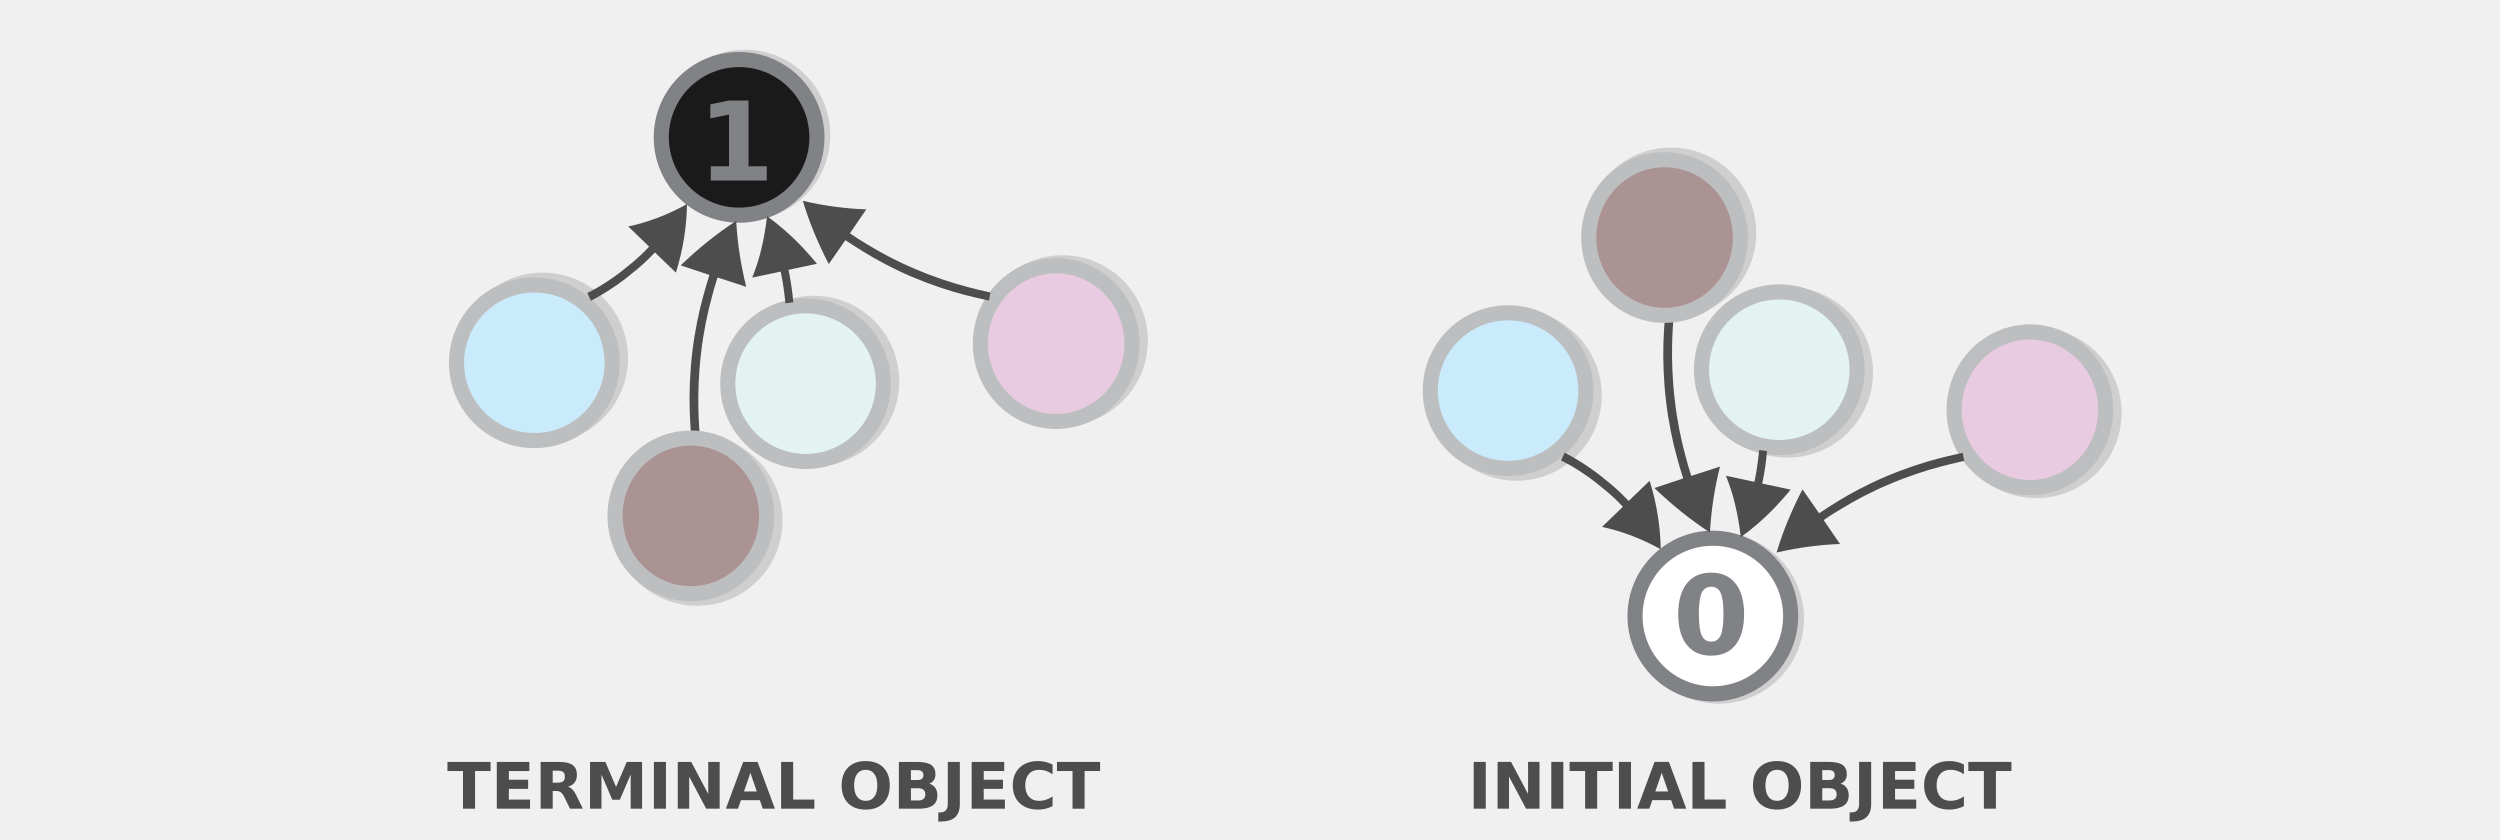
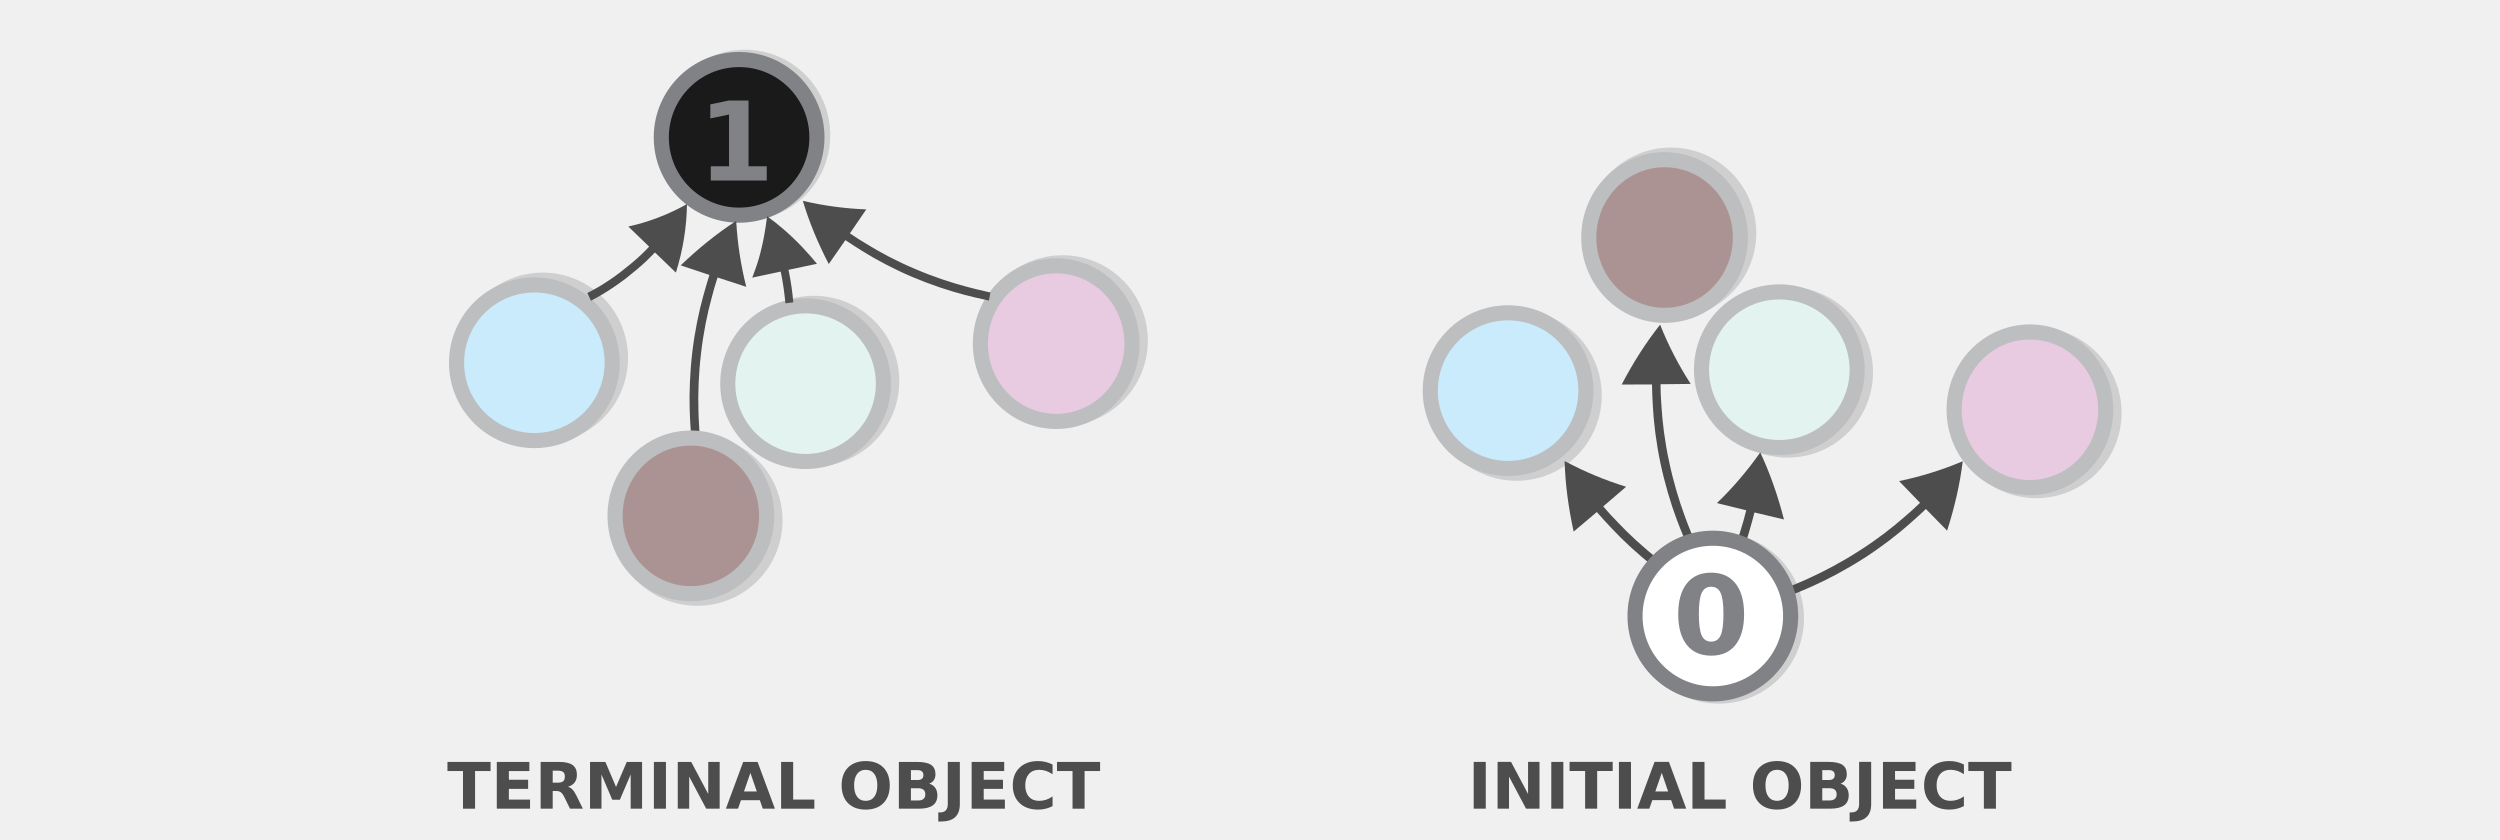
<svg xmlns="http://www.w3.org/2000/svg" viewBox="0 0 595.3 200" version="1.1" id="svg6444" width="595.3" height="200">
  <defs id="defs6448" />
  <g id="g6440" transform="matrix(0.5996983,0,0,-0.5996983,213.9361,174.4824)">
    <circle opacity="0.14" stroke="#000000" stroke-width="6" stroke-miterlimit="10" cx="451.77" cy="-127.043" r="30.9" id="circle6392" transform="scale(1,-1)" />
    <circle opacity="0.14" stroke="#000000" stroke-width="6" stroke-miterlimit="10" cx="325.67" cy="-45.443" r="30.9" id="circle6394" transform="scale(1,-1)" />
-     <circle fill="#cee7cc" stroke="#808285" stroke-width="6" stroke-miterlimit="10" cx="323.37" cy="-46.343" r="30.9" id="circle6396" transform="scale(1,-1)" style="fill:#ffffff" />
    <circle opacity="0.14" stroke="#000000" stroke-width="6" stroke-miterlimit="10" cx="245.37" cy="-133.943" r="30.9" id="circle6410" transform="scale(1,-1)" />
    <circle fill="#caebfc" stroke="#bcbec0" stroke-width="6" stroke-miterlimit="10" cx="242.07" cy="-135.843" r="30.9" id="circle6426" transform="scale(1,-1)" />
    <ellipse fill="#e8cae1" stroke="#bcbec0" stroke-width="6" stroke-miterlimit="10" cx="449.27" cy="-128.243" rx="30.1" ry="30.9" id="ellipse6428" transform="scale(1,-1)" />
    <circle opacity="0.14" stroke="#000000" stroke-width="6" stroke-miterlimit="10" cx="353.07" cy="-143.143" r="30.9" id="circle6434" transform="scale(1,-1)" />
    <circle fill="#e2f3f0" stroke="#bcbec0" stroke-width="6" stroke-miterlimit="10" cx="349.77" cy="-144.143" r="30.9" id="circle6436" transform="scale(1,-1)" />
-     <path fill="#d1d3d4" d="m 263.07,108.143 1.2,-0.6 c 0.8,-0.4 1.8,-1 3.1,-1.7 2.5,-1.5 5.8,-3.6 8.9,-6 3.1,-2.4 6.1,-4.9 8.2,-6.9 1.1,-1 1.9,-1.9 2.5,-2.5 0.4,-0.5 0.7,-0.7 0.7,-0.7 l -8.3,-8 c 7.8,-1.7 15.6,-4.6 23.3,-8.9 -0.1,8.7 -1.5,18 -4.4,27.2 l -8.3,-8 -0.7,0.7 -2.6,2.6 c -2.2,2.1 -5.3,4.7 -8.5,7.2 -3.2,2.4 -6.6,4.7 -9.2,6.2 -1.3,0.8 -2.4,1.4 -3.2,1.8 -0.8,0.4 -1.2,0.7 -1.2,0.7 z m 78.7,4.1 c -0.4,-3.9 -0.9,-7.8 -1.7,-11.7 l -0.2,-0.9 -11.3,2.4 c 0,0 0.6,-1.4 1.3,-3.5 0.8,-2.2 1.7,-5.1 2.4,-8.2 1.5,-6.1 2.2,-12.7 2.2,-12.7 0,0 0.3,0.2 0.9,0.7 0.6,0.4 1.4,1.1 2.4,1.8 2,1.6 4.5,3.7 7,6.1 5,4.7 9.5,10.3 9.5,10.3 l -11.3,2.4 0.2,0.9 c 0.8,4 1.4,8 1.7,12 z m 80.8,-1.1 c 0,0 -1,-0.2 -2.7,-0.6 -0.9,-0.2 -1.9,-0.4 -3.1,-0.7 -1.2,-0.3 -2.5,-0.6 -4,-1 -5.8,-1.5 -13.4,-4 -20.7,-7.1 -7.3,-3.1 -14.4,-6.9 -19.5,-10.1 -2.5,-1.6 -4.7,-2.9 -6.1,-3.9 l -0.9,-0.6 -6.6,9.5 c -4.3,-8.3 -7.8,-16.7 -10.3,-25.1 8.5,2 17,3.1 25.2,3.4 l -6.5,9.5 0.9,0.6 c 1.4,1 3.5,2.3 6,3.8 5,3.1 11.9,6.8 19.1,9.8 7.2,3.1 14.6,5.5 20.3,7 1.4,0.4 2.7,0.7 3.9,1 1.2,0.3 2.2,0.5 3,0.7 1.7,0.4 2.6,0.6 2.6,0.6 z" id="path6438" style="fill:#4d4d4d" />
-     <path d="m 298.888,92.443 m 5.439,72.511 c 0,0 -0.093,-1.058 -0.192,-2.873 -0.064,-0.958 -0.157,-2.015 -0.21,-3.302 -0.052,-1.287 -0.134,-2.673 -0.174,-4.289 -0.202,-6.234 0.067,-14.559 1.024,-22.761 0.957,-8.201 2.671,-16.408 4.373,-22.441 0.865,-2.967 1.519,-5.545 2.108,-7.237 l 0.336,-1.075 -11.425,-3.808 c 7.031,-6.729 14.396,-12.688 22.055,-17.648 0.494,9.078 1.887,17.892 3.992,26.171 l -11.396,-3.708 -0.336,1.075 c -0.589,1.692 -1.272,4.171 -2.037,7.108 -1.631,5.904 -3.304,13.882 -4.19,21.954 -0.986,8.102 -1.214,16.198 -1.041,22.332 0.011,1.516 0.092,2.902 0.144,4.189 0.052,1.287 0.146,2.344 0.18,3.202 0.099,1.816 0.163,2.773 0.163,2.773 z" style="fill:#4d4d4d;stroke-width:1.567" id="path8135" />
+     <path d="M 284.45,142.331 M 312.771,75.358 c 0,0 -0.426,0.972 -1.1,2.661 -0.367,0.887 -0.793,1.859 -1.254,3.062 -0.46,1.203 -0.981,2.49 -1.535,4.009 -2.183,5.843 -4.588,13.818 -6.301,21.895 -1.714,8.077 -2.711,16.402 -3.026,22.662 -0.128,3.088 -0.332,5.74 -0.315,7.531 l -0.025,1.126 -12.043,-0.042 c 4.513,8.623 9.588,16.623 15.26,23.77 3.368,-8.444 7.504,-16.351 12.144,-23.524 l -11.983,-0.127 0.025,-1.126 c -0.017,-1.791 0.128,-4.358 0.341,-7.386 0.341,-6.115 1.304,-14.21 3.043,-22.142 1.654,-7.992 4.025,-15.737 6.148,-21.494 0.495,-1.433 1.015,-2.721 1.475,-3.924 0.46,-1.203 0.887,-2.175 1.194,-2.977 0.674,-1.689 1.04,-2.576 1.04,-2.576 z" style="fill:#4d4d4d;stroke-width:1.567" id="path8135" />
+     <path d="M 355.192,88.023 M 312.305,29.303 c 0,0 0.637,0.849 1.68,2.339 0.56,0.78 1.197,1.629 1.921,2.694 0.723,1.065 1.525,2.2 2.411,3.551 3.461,5.188 7.626,12.402 11.142,19.873 3.516,7.471 6.391,15.347 8.129,21.369 0.831,2.977 1.636,5.512 2.029,7.26 l 0.282,1.09 11.714,-2.795 c -2.421,9.426 -5.532,18.375 -9.419,26.63 -5.21,-7.45 -11.045,-14.201 -17.202,-20.123 l 11.637,-2.865 -0.282,-1.09 c -0.393,-1.748 -1.121,-4.214 -2.021,-7.113 -1.73,-5.875 -4.519,-13.535 -8.027,-20.859 -3.438,-7.402 -7.517,-14.399 -10.901,-19.518 -0.809,-1.282 -1.61,-2.417 -2.334,-3.482 -0.723,-1.065 -1.361,-1.914 -1.843,-2.625 -1.042,-1.49 -1.602,-2.27 -1.602,-2.27 z" style="fill:#4d4d4d;stroke-width:1.567" id="path8135-3" />
+     <path d="M 421.2,81.164 M 353.633,54.292 c 0,0 0.992,0.379 2.667,1.086 0.889,0.362 1.881,0.741 3.06,1.258 1.18,0.517 2.462,1.051 3.932,1.723 5.692,2.549 13.059,6.438 20.012,10.89 6.954,4.452 13.58,9.589 18.258,13.761 2.288,2.077 4.32,3.795 5.583,5.065 l 0.819,0.773 8.428,-8.603 c 2.969,9.268 5.1,18.499 6.205,27.557 -8.377,-3.532 -16.91,-6.14 -25.275,-7.875 l 8.325,-8.62 -0.819,-0.773 c -1.263,-1.27 -3.192,-2.97 -5.498,-4.945 -4.593,-4.052 -11.032,-9.051 -17.9,-13.383 -6.851,-4.435 -14.029,-8.186 -19.619,-10.718 -1.367,-0.654 -2.65,-1.188 -3.829,-1.705 -1.18,-0.517 -2.171,-0.896 -2.958,-1.241 -1.675,-0.706 -2.564,-1.068 -2.564,-1.068 z" style="fill:#4d4d4d;stroke-width:1.567" id="path8135-3-6" />
+     <path d="m 263.41,81.239 m 64.747,-33.094 c 0,0 -0.952,0.471 -2.553,1.331 -0.851,0.444 -1.803,0.914 -2.929,1.54 -1.126,0.625 -2.352,1.277 -3.753,2.084 -5.428,3.072 -12.397,7.635 -18.902,12.72 -6.505,5.085 -12.621,10.821 -16.887,15.413 -2.083,2.283 -3.945,4.183 -5.083,5.566 l -0.743,0.846 -9.198,-7.774 c -2.087,9.506 -3.342,18.896 -3.592,28.017 8.009,-4.303 16.26,-7.7 24.425,-10.212 l -9.097,-7.801 0.743,-0.846 c 1.138,-1.383 2.9,-3.256 5.009,-5.439 4.192,-4.465 10.134,-10.046 16.565,-15.004 6.405,-5.058 13.199,-9.467 18.527,-12.512 1.3,-0.78 2.526,-1.432 3.652,-2.057 1.126,-0.625 2.078,-1.096 2.828,-1.513 1.602,-0.86 2.453,-1.304 2.453,-1.304 z" style="fill:#4d4d4d;stroke-width:1.567" id="path8135-3-6-7" />
    <circle opacity="0.14" stroke="#000000" stroke-width="6" stroke-miterlimit="10" cx="306.711" cy="-198.461" r="30.9" id="circle6392-2" transform="scale(1,-1)" />
    <ellipse fill="#e8cae1" stroke="#bcbec0" stroke-width="6" stroke-miterlimit="10" cx="304.211" cy="-196.638" rx="30.1" ry="30.9" id="ellipse6428-2" transform="scale(1,-1)" style="fill:#ac9393" />
+     <circle fill="#cee7cc" stroke="#808285" stroke-width="6" stroke-miterlimit="10" cx="323.37" cy="-46.343" r="30.9" id="circle6396" transform="scale(1,-1)" style="fill:#ffffff" />
  </g>
  <g aria-label="0" id="text8350-8" style="font-size:28.957px;line-height:1.25;word-spacing:0px;fill:#808285;stroke-width:0.724" transform="matrix(0.9026347,0,0,0.9026347,117.2791,175.9004)">
    <path d="m 324.727,-32.891 q 0,-3.959 -0.749,-5.571 -0.735,-1.626 -2.488,-1.626 -1.753,0 -2.503,1.626 -0.749,1.612 -0.749,5.571 0,4.001 0.749,5.641 0.749,1.64 2.503,1.64 1.739,0 2.488,-1.64 0.749,-1.64 0.749,-5.641 z m 5.444,0.042 q 0,5.246 -2.262,8.102 -2.262,2.842 -6.419,2.842 -4.171,0 -6.433,-2.842 -2.262,-2.856 -2.262,-8.102 0,-5.26 2.262,-8.102 2.262,-2.856 6.433,-2.856 4.157,0 6.419,2.856 2.262,2.842 2.262,8.102 z" style="font-weight:bold;-inkscape-font-specification:'sans-serif Bold'" id="path16329" />
  </g>
  <g id="g6440-7" transform="matrix(0.5996983,0,0,0.5996983,-17.92861,4.916143)">
    <circle opacity="0.14" stroke="#000000" stroke-width="6" stroke-miterlimit="10" cx="451.77" cy="-127.043" r="30.9" id="circle6392-3" transform="scale(1,-1)" />
    <circle opacity="0.14" stroke="#000000" stroke-width="6" stroke-miterlimit="10" cx="325.67" cy="-45.443" r="30.9" id="circle6394-6" transform="scale(1,-1)" />
    <circle fill="#cee7cc" stroke="#808285" stroke-width="6" stroke-miterlimit="10" cx="323.37" cy="-46.343" r="30.9" id="circle6396-1" transform="scale(1,-1)" style="fill:#1a1a1a" />
    <circle opacity="0.14" stroke="#000000" stroke-width="6" stroke-miterlimit="10" cx="245.37" cy="-133.943" r="30.9" id="circle6410-2" transform="scale(1,-1)" />
    <circle fill="#caebfc" stroke="#bcbec0" stroke-width="6" stroke-miterlimit="10" cx="242.07" cy="-135.843" r="30.9" id="circle6426-9" transform="scale(1,-1)" />
    <ellipse fill="#e8cae1" stroke="#bcbec0" stroke-width="6" stroke-miterlimit="10" cx="449.27" cy="-128.243" rx="30.1" ry="30.9" id="ellipse6428-3" transform="scale(1,-1)" />
    <circle opacity="0.14" stroke="#000000" stroke-width="6" stroke-miterlimit="10" cx="353.07" cy="-143.143" r="30.9" id="circle6434-1" transform="scale(1,-1)" />
    <circle fill="#e2f3f0" stroke="#bcbec0" stroke-width="6" stroke-miterlimit="10" cx="349.77" cy="-144.143" r="30.9" id="circle6436-9" transform="scale(1,-1)" />
    <path fill="#d1d3d4" d="m 263.07,108.143 1.2,-0.6 c 0.8,-0.4 1.8,-1 3.1,-1.7 2.5,-1.5 5.8,-3.6 8.9,-6 3.1,-2.4 6.1,-4.9 8.2,-6.9 1.1,-1 1.9,-1.9 2.5,-2.5 0.4,-0.5 0.7,-0.7 0.7,-0.7 l -8.3,-8 c 7.8,-1.7 15.6,-4.6 23.3,-8.9 -0.1,8.7 -1.5,18 -4.4,27.2 l -8.3,-8 -0.7,0.7 -2.6,2.6 c -2.2,2.1 -5.3,4.7 -8.5,7.2 -3.2,2.4 -6.6,4.7 -9.2,6.2 -1.3,0.8 -2.4,1.4 -3.2,1.8 -0.8,0.4 -1.2,0.7 -1.2,0.7 z m 78.7,4.1 c -0.4,-3.9 -0.9,-7.8 -1.7,-11.7 l -0.2,-0.9 -11.3,2.4 c 0,0 0.6,-1.4 1.3,-3.5 0.8,-2.2 1.7,-5.1 2.4,-8.2 1.5,-6.1 2.2,-12.7 2.2,-12.7 0,0 0.3,0.2 0.9,0.7 0.6,0.4 1.4,1.1 2.4,1.8 2,1.6 4.5,3.7 7,6.1 5,4.7 9.5,10.3 9.5,10.3 l -11.3,2.4 0.2,0.9 c 0.8,4 1.4,8 1.7,12 z m 80.8,-1.1 c 0,0 -1,-0.2 -2.7,-0.6 -0.9,-0.2 -1.9,-0.4 -3.1,-0.7 -1.2,-0.3 -2.5,-0.6 -4,-1 -5.8,-1.5 -13.4,-4 -20.7,-7.1 -7.3,-3.1 -14.4,-6.9 -19.5,-10.1 -2.5,-1.6 -4.7,-2.9 -6.1,-3.9 l -0.9,-0.6 -6.6,9.5 c -4.3,-8.3 -7.8,-16.7 -10.3,-25.1 8.5,2 17,3.1 25.2,3.4 l -6.5,9.5 0.9,0.6 c 1.4,1 3.5,2.3 6,3.8 5,3.1 11.9,6.8 19.1,9.8 7.2,3.1 14.6,5.5 20.3,7 1.4,0.4 2.7,0.7 3.9,1 1.2,0.3 2.2,0.5 3,0.7 1.7,0.4 2.6,0.6 2.6,0.6 z" id="path6438-4" style="fill:#4d4d4d" />
    <path d="m 298.888,92.443 m 5.439,72.511 c 0,0 -0.093,-1.058 -0.192,-2.873 -0.064,-0.958 -0.157,-2.015 -0.21,-3.302 -0.052,-1.287 -0.134,-2.673 -0.174,-4.289 -0.202,-6.234 0.067,-14.559 1.024,-22.761 0.957,-8.201 2.671,-16.408 4.373,-22.441 0.865,-2.967 1.519,-5.545 2.108,-7.237 l 0.336,-1.075 -11.425,-3.808 c 7.031,-6.729 14.396,-12.688 22.055,-17.648 0.494,9.078 1.887,17.892 3.992,26.171 l -11.396,-3.708 -0.336,1.075 c -0.589,1.692 -1.272,4.171 -2.037,7.108 -1.631,5.904 -3.304,13.882 -4.19,21.954 -0.986,8.102 -1.214,16.198 -1.041,22.332 0.011,1.516 0.092,2.902 0.144,4.189 0.052,1.287 0.146,2.344 0.18,3.202 0.099,1.816 0.163,2.773 0.163,2.773 z" style="fill:#4d4d4d;stroke-width:1.567" id="path8135-7" />
    <circle opacity="0.14" stroke="#000000" stroke-width="6" stroke-miterlimit="10" cx="306.711" cy="-198.461" r="30.9" id="circle6392-2-8" transform="scale(1,-1)" />
    <ellipse fill="#e8cae1" stroke="#bcbec0" stroke-width="6" stroke-miterlimit="10" cx="304.211" cy="-196.638" rx="30.1" ry="30.9" id="ellipse6428-2-4" transform="scale(1,-1)" style="fill:#ac9393" />
  </g>
  <g aria-label="1" id="text8350" style="font-size:28.957px;line-height:1.25;word-spacing:0px;fill:#808285;stroke-width:0.724" transform="matrix(0.9026347,0,0,0.9026347,-94.37726,-11.06232)">
    <path d="m 292.071,56.118 h 4.807 V 42.474 l -4.934,1.018 V 39.787 l 4.906,-1.018 h 5.175 v 17.349 h 4.807 v 3.761 h -14.761 z" style="font-weight:bold;-inkscape-font-specification:'sans-serif Bold'" id="path16332" />
  </g>
  <g aria-label="INITIAL OBJECT " id="text17891" style="font-size:40px;line-height:1.25;word-spacing:0px;fill:#4d4d4d" transform="matrix(0.3819477,0,0,0.3819477,307.7778,382.4422)">
    <path d="m 112.954,-526.3 h 7.52 v 29.16 h -7.52 z" style="font-weight:bold;-inkscape-font-specification:'sans-serif Bold'" id="path17926" />
    <path d="m 127.837,-526.3 h 8.398 l 10.605,20 v -20 h 7.129 v 29.16 h -8.398 l -10.605,-20 v 20 h -7.129 z" style="font-weight:bold;-inkscape-font-specification:'sans-serif Bold'" id="path17928" />
    <path d="m 161.314,-526.3 h 7.52 v 29.16 h -7.52 z" style="font-weight:bold;-inkscape-font-specification:'sans-serif Bold'" id="path17930" />
    <path d="m 172.72,-526.3 h 26.875 v 5.684 h -9.668 v 23.477 h -7.52 v -23.477 h -9.688 z" style="font-weight:bold;-inkscape-font-specification:'sans-serif Bold'" id="path17932" />
    <path d="m 203.482,-526.3 h 7.52 v 29.16 h -7.52 z" style="font-weight:bold;-inkscape-font-specification:'sans-serif Bold'" id="path17934" />
    <path d="m 236.06,-502.452 h -11.758 l -1.855,5.312 h -7.559 l 10.801,-29.16 h 8.965 l 10.801,29.16 h -7.559 z m -9.883,-5.41 h 7.988 l -3.984,-11.602 z" style="font-weight:bold;-inkscape-font-specification:'sans-serif Bold'" id="path17936" />
    <path d="m 249.322,-526.3 h 7.52 v 23.477 h 13.203 v 5.684 h -20.723 z" style="font-weight:bold;-inkscape-font-specification:'sans-serif Bold'" id="path17938" />
    <path d="m 302.056,-521.378 q -3.438,0 -5.332,2.539 -1.895,2.539 -1.895,7.148 0,4.59 1.895,7.129 1.895,2.539 5.332,2.539 3.457,0 5.352,-2.539 1.895,-2.539 1.895,-7.129 0,-4.609 -1.895,-7.148 -1.895,-2.539 -5.352,-2.539 z m 0,-5.449 q 7.031,0 11.016,4.023 3.984,4.023 3.984,11.113 0,7.07 -3.984,11.094 -3.984,4.023 -11.016,4.023 -7.012,0 -11.016,-4.023 -3.984,-4.023 -3.984,-11.094 0,-7.09 3.984,-11.113 4.004,-4.023 11.016,-4.023 z" style="font-weight:bold;-inkscape-font-specification:'sans-serif Bold'" id="path17940" />
    <path d="m 334.419,-515.011 q 1.777,0 2.695,-0.781 0.918,-0.781 0.918,-2.305 0,-1.504 -0.918,-2.285 -0.918,-0.801 -2.695,-0.801 h -4.16 v 6.172 z m 0.254,12.754 q 2.266,0 3.398,-0.957 1.152,-0.957 1.152,-2.891 0,-1.895 -1.133,-2.832 -1.133,-0.957 -3.418,-0.957 h -4.414 v 7.637 z m 6.992,-10.488 q 2.422,0.703 3.75,2.598 1.328,1.895 1.328,4.648 0,4.219 -2.852,6.289 -2.852,2.07 -8.672,2.07 h -12.48 v -29.16 h 11.289 q 6.074,0 8.789,1.836 2.734,1.836 2.734,5.879 0,2.129 -0.996,3.633 -0.996,1.484 -2.891,2.207 z" style="font-weight:bold;-inkscape-font-specification:'sans-serif Bold'" id="path17942" />
    <path d="m 353.228,-526.3 h 7.52 v 26.328 q 0,5.449 -2.969,8.145 -2.949,2.695 -8.945,2.695 h -1.523 v -5.684 h 1.172 q 2.344,0 3.535,-1.309 1.211,-1.309 1.211,-3.848 z" style="font-weight:bold;-inkscape-font-specification:'sans-serif Bold'" id="path17944" />
    <path d="m 368.111,-526.3 h 20.293 v 5.684 h -12.773 v 5.43 h 12.012 v 5.684 h -12.012 v 6.68 h 13.203 v 5.684 h -20.723 z" style="font-weight:bold;-inkscape-font-specification:'sans-serif Bold'" id="path17946" />
    <path d="m 418.56,-498.741 q -2.07,1.074 -4.316,1.621 -2.246,0.547 -4.688,0.547 -7.285,0 -11.543,-4.062 -4.258,-4.082 -4.258,-11.055 0,-6.992 4.258,-11.055 4.258,-4.082 11.543,-4.082 2.441,0 4.688,0.547 2.246,0.547 4.316,1.621 v 6.035 q -2.09,-1.426 -4.121,-2.09 -2.031,-0.664 -4.277,-0.664 -4.023,0 -6.328,2.578 -2.305,2.578 -2.305,7.109 0,4.512 2.305,7.09 2.305,2.578 6.328,2.578 2.246,0 4.277,-0.664 2.031,-0.664 4.121,-2.09 z" style="font-weight:bold;-inkscape-font-specification:'sans-serif Bold'" id="path17948" />
    <path d="m 421.314,-526.3 h 26.875 v 5.684 h -9.668 v 23.477 h -7.52 v -23.477 h -9.688 z" style="font-weight:bold;-inkscape-font-specification:'sans-serif Bold'" id="path17950" />
  </g>
  <g aria-label="TERMINAL OBJECT" id="text17895" style="font-size:40px;line-height:1.25;word-spacing:0px;fill:#4d4d4d" transform="matrix(0.3819477,0,0,0.3819477,24.45966,452.5721)">
    <path d="m 214.924,-709.896 h 26.875 v 5.684 h -9.668 v 23.477 h -7.52 v -23.477 h -9.688 z" style="font-weight:bold;-inkscape-font-specification:'sans-serif Bold'" id="path17897" />
    <path d="m 245.686,-709.896 h 20.293 v 5.684 h -12.773 v 5.43 H 265.217 v 5.684 h -12.012 v 6.68 h 13.203 v 5.684 h -20.723 z" style="font-weight:bold;-inkscape-font-specification:'sans-serif Bold'" id="path17899" />
    <path d="m 283.694,-696.967 q 2.363,0 3.379,-0.879 1.035,-0.879 1.035,-2.891 0,-1.992 -1.035,-2.852 -1.016,-0.859 -3.379,-0.859 h -3.164 v 7.48 z m -3.164,5.195 v 11.035 h -7.52 v -29.16 h 11.484 q 5.762,0 8.438,1.934 2.695,1.934 2.695,6.113 0,2.891 -1.406,4.746 -1.387,1.855 -4.199,2.734 1.543,0.352 2.754,1.602 1.23,1.23 2.48,3.75 l 4.082,8.281 h -8.008 l -3.555,-7.246 q -1.074,-2.188 -2.188,-2.988 -1.094,-0.801 -2.93,-0.801 z" style="font-weight:bold;-inkscape-font-specification:'sans-serif Bold'" id="path17901" />
    <path d="m 303.811,-709.896 h 9.57 l 6.641,15.605 6.68,-15.605 h 9.551 v 29.16 h -7.109 v -21.328 l -6.719,15.723 h -4.766 l -6.719,-15.723 v 21.328 h -7.129 z" style="font-weight:bold;-inkscape-font-specification:'sans-serif Bold'" id="path17903" />
    <path d="m 343.615,-709.896 h 7.52 v 29.16 h -7.52 z" style="font-weight:bold;-inkscape-font-specification:'sans-serif Bold'" id="path17905" />
    <path d="m 358.498,-709.896 h 8.398 l 10.605,20 v -20 h 7.129 v 29.16 h -8.398 l -10.605,-20 v 20 h -7.129 z" style="font-weight:bold;-inkscape-font-specification:'sans-serif Bold'" id="path17907" />
    <path d="m 409.67,-686.049 h -11.758 l -1.855,5.312 h -7.559 l 10.801,-29.16 h 8.965 l 10.801,29.16 h -7.559 z m -9.883,-5.41 h 7.988 l -3.984,-11.602 z" style="font-weight:bold;-inkscape-font-specification:'sans-serif Bold'" id="path17909" />
    <path d="m 422.932,-709.896 h 7.52 v 23.477 h 13.203 v 5.684 h -20.723 z" style="font-weight:bold;-inkscape-font-specification:'sans-serif Bold'" id="path17911" />
    <path d="m 475.666,-704.975 q -3.438,0 -5.332,2.539 -1.895,2.539 -1.895,7.148 0,4.59 1.895,7.129 1.895,2.539 5.332,2.539 3.457,0 5.352,-2.539 1.895,-2.539 1.895,-7.129 0,-4.609 -1.895,-7.148 -1.895,-2.539 -5.352,-2.539 z m 0,-5.449 q 7.031,0 11.016,4.023 3.984,4.023 3.984,11.113 0,7.07 -3.984,11.094 -3.984,4.023 -11.016,4.023 -7.012,0 -11.016,-4.023 -3.984,-4.023 -3.984,-11.094 0,-7.09 3.984,-11.113 4.004,-4.023 11.016,-4.023 z" style="font-weight:bold;-inkscape-font-specification:'sans-serif Bold'" id="path17913" />
    <path d="m 508.029,-698.607 q 1.777,0 2.695,-0.781 0.918,-0.781 0.918,-2.305 0,-1.504 -0.918,-2.285 -0.918,-0.801 -2.695,-0.801 h -4.16 v 6.172 z m 0.254,12.754 q 2.266,0 3.398,-0.957 1.152,-0.957 1.152,-2.891 0,-1.895 -1.133,-2.832 -1.133,-0.957 -3.418,-0.957 h -4.414 v 7.637 z m 6.992,-10.488 q 2.422,0.703 3.75,2.598 1.328,1.895 1.328,4.648 0,4.219 -2.852,6.289 -2.852,2.07 -8.672,2.07 h -12.48 v -29.16 h 11.289 q 6.074,0 8.789,1.836 2.734,1.836 2.734,5.879 0,2.129 -0.996,3.633 -0.996,1.484 -2.891,2.207 z" style="font-weight:bold;-inkscape-font-specification:'sans-serif Bold'" id="path17915" />
    <path d="m 526.838,-709.896 h 7.52 v 26.328 q 0,5.449 -2.969,8.145 -2.949,2.695 -8.945,2.695 h -1.523 v -5.684 h 1.172 q 2.344,0 3.535,-1.309 1.211,-1.309 1.211,-3.848 z" style="font-weight:bold;-inkscape-font-specification:'sans-serif Bold'" id="path17917" />
    <path d="m 541.721,-709.896 h 20.293 v 5.684 h -12.773 v 5.43 h 12.012 v 5.684 h -12.012 v 6.68 h 13.203 v 5.684 H 541.721 Z" style="font-weight:bold;-inkscape-font-specification:'sans-serif Bold'" id="path17919" />
    <path d="m 592.17,-682.338 q -2.07,1.074 -4.316,1.621 -2.246,0.547 -4.688,0.547 -7.285,0 -11.543,-4.062 -4.258,-4.082 -4.258,-11.055 0,-6.992 4.258,-11.055 4.258,-4.082 11.543,-4.082 2.441,0 4.688,0.547 2.246,0.547 4.316,1.621 v 6.035 q -2.09,-1.426 -4.121,-2.09 -2.031,-0.664 -4.277,-0.664 -4.023,0 -6.328,2.578 -2.305,2.578 -2.305,7.109 0,4.512 2.305,7.09 2.305,2.578 6.328,2.578 2.246,0 4.277,-0.664 2.031,-0.664 4.121,-2.09 z" style="font-weight:bold;-inkscape-font-specification:'sans-serif Bold'" id="path17921" />
    <path d="m 594.924,-709.896 h 26.875 v 5.684 h -9.668 v 23.477 h -7.52 v -23.477 h -9.688 z" style="font-weight:bold;-inkscape-font-specification:'sans-serif Bold'" id="path17923" />
  </g>
</svg>
